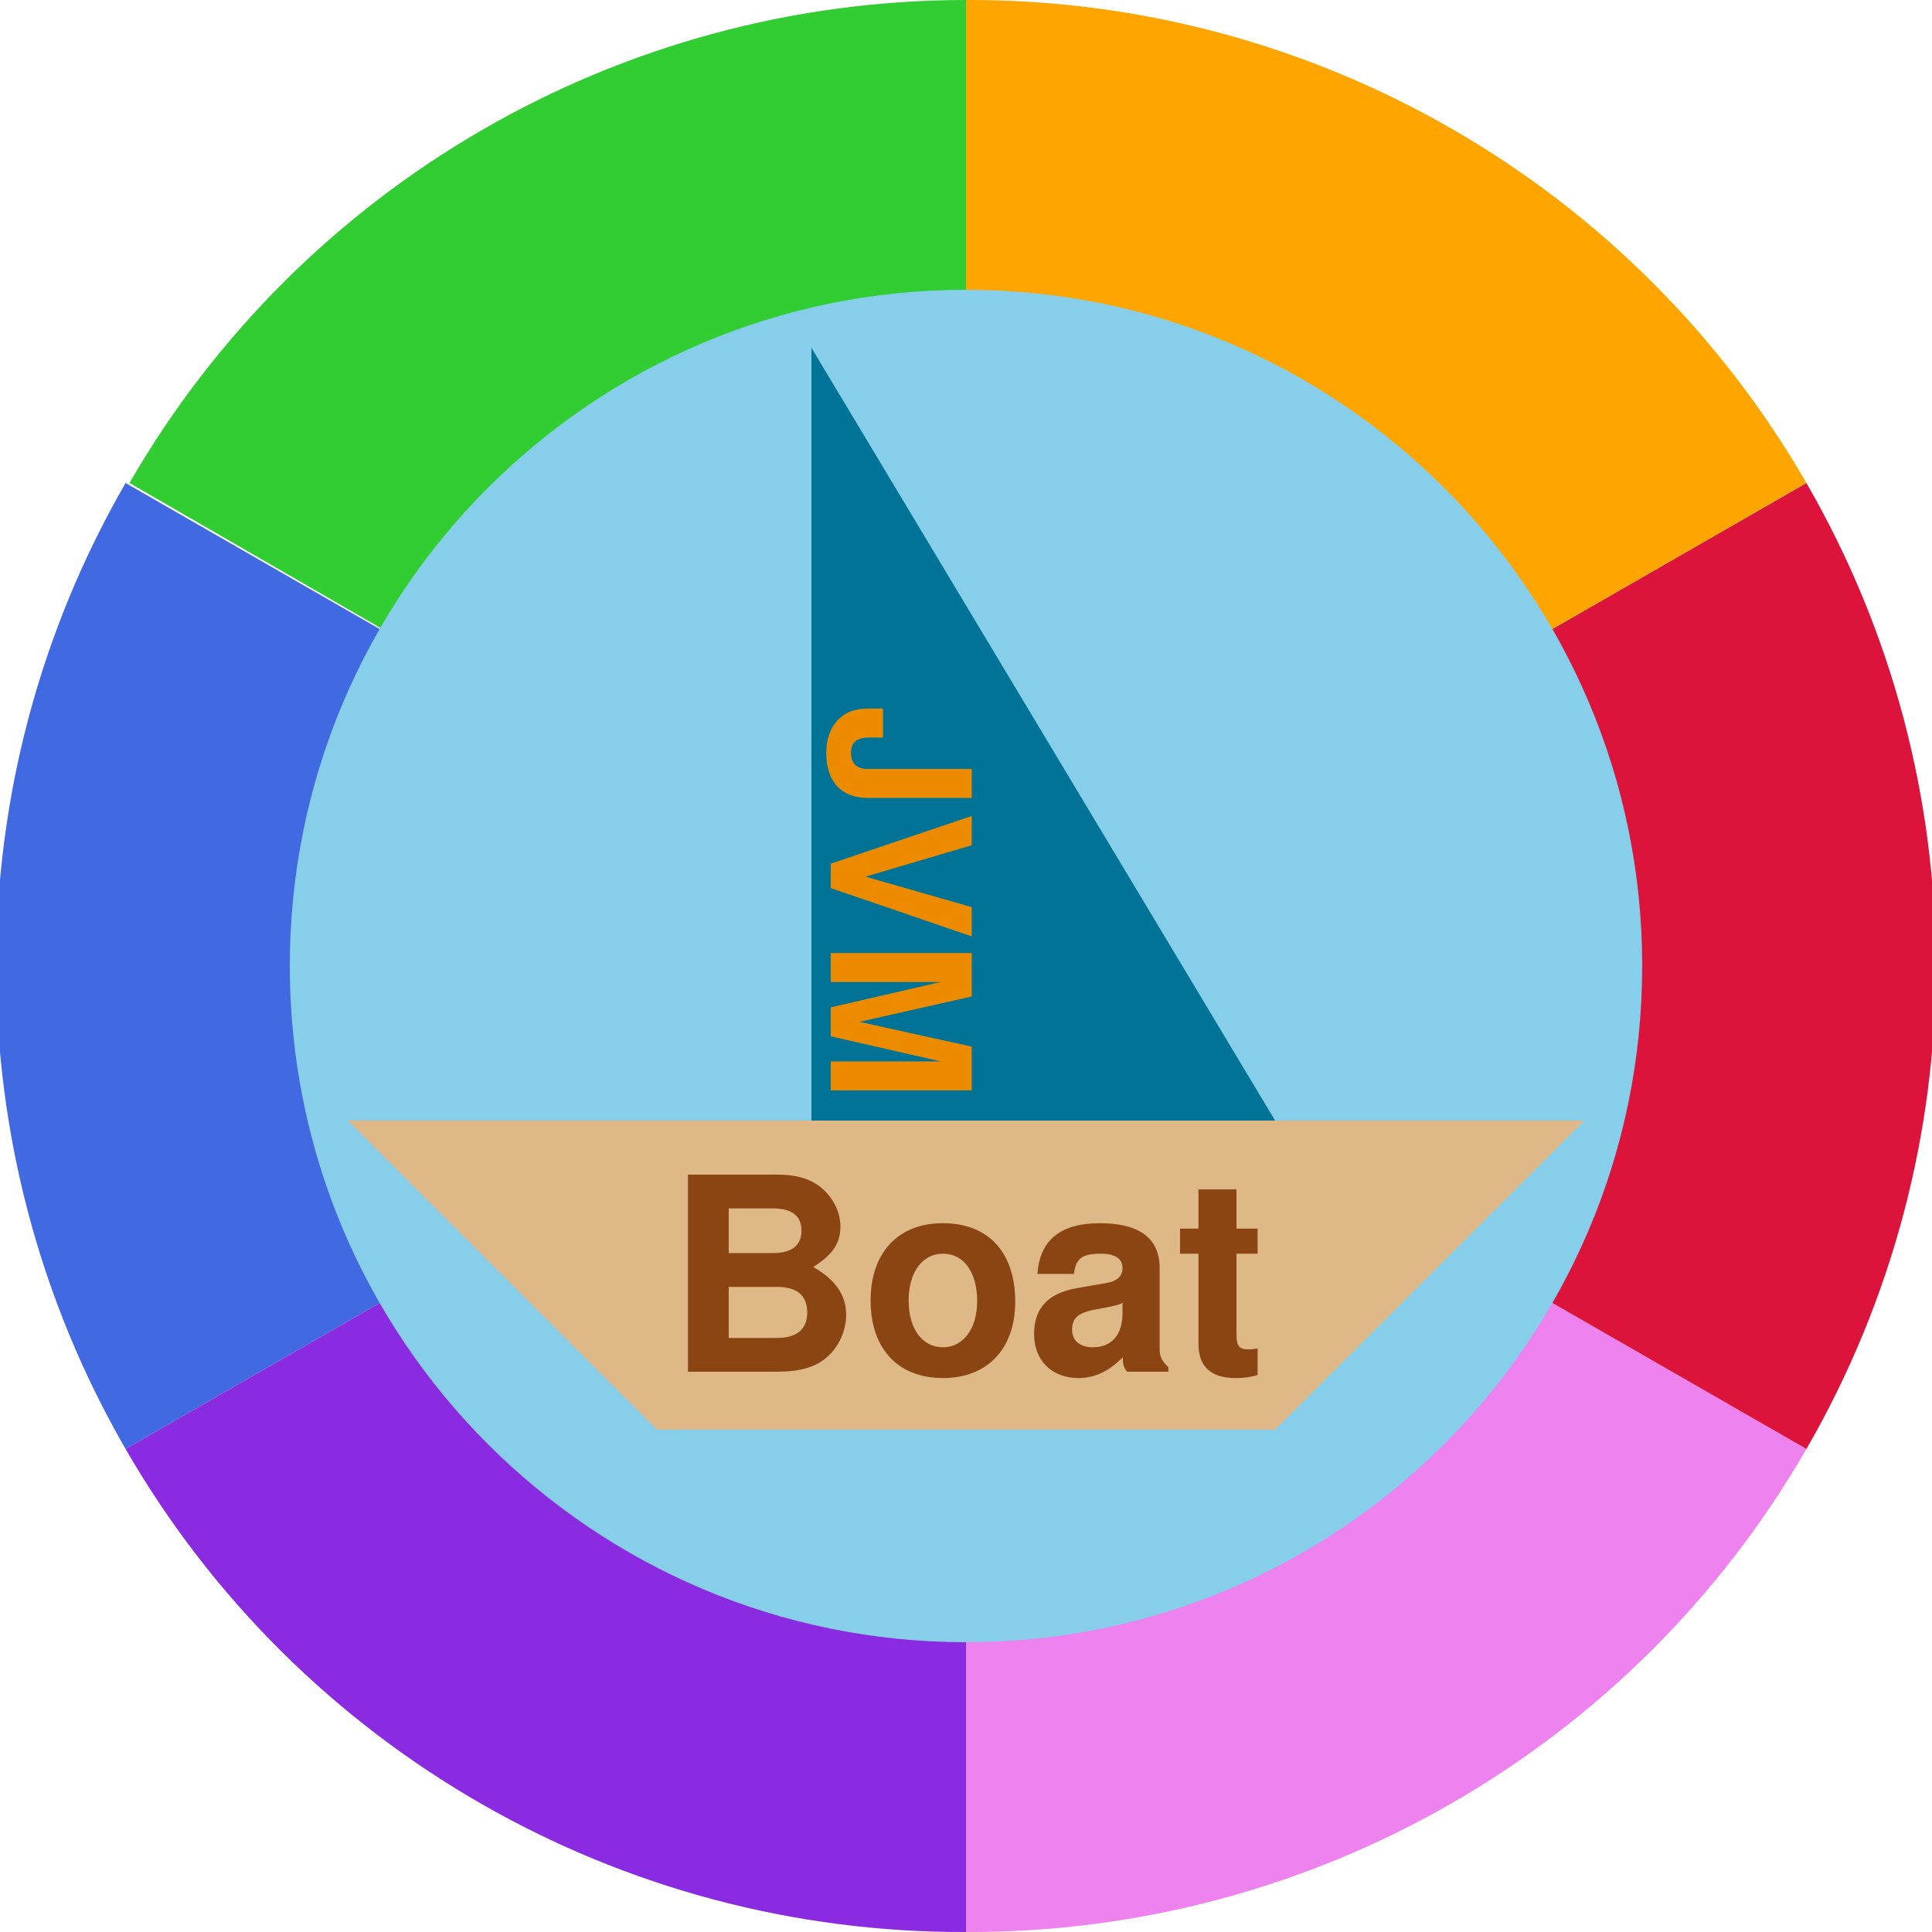
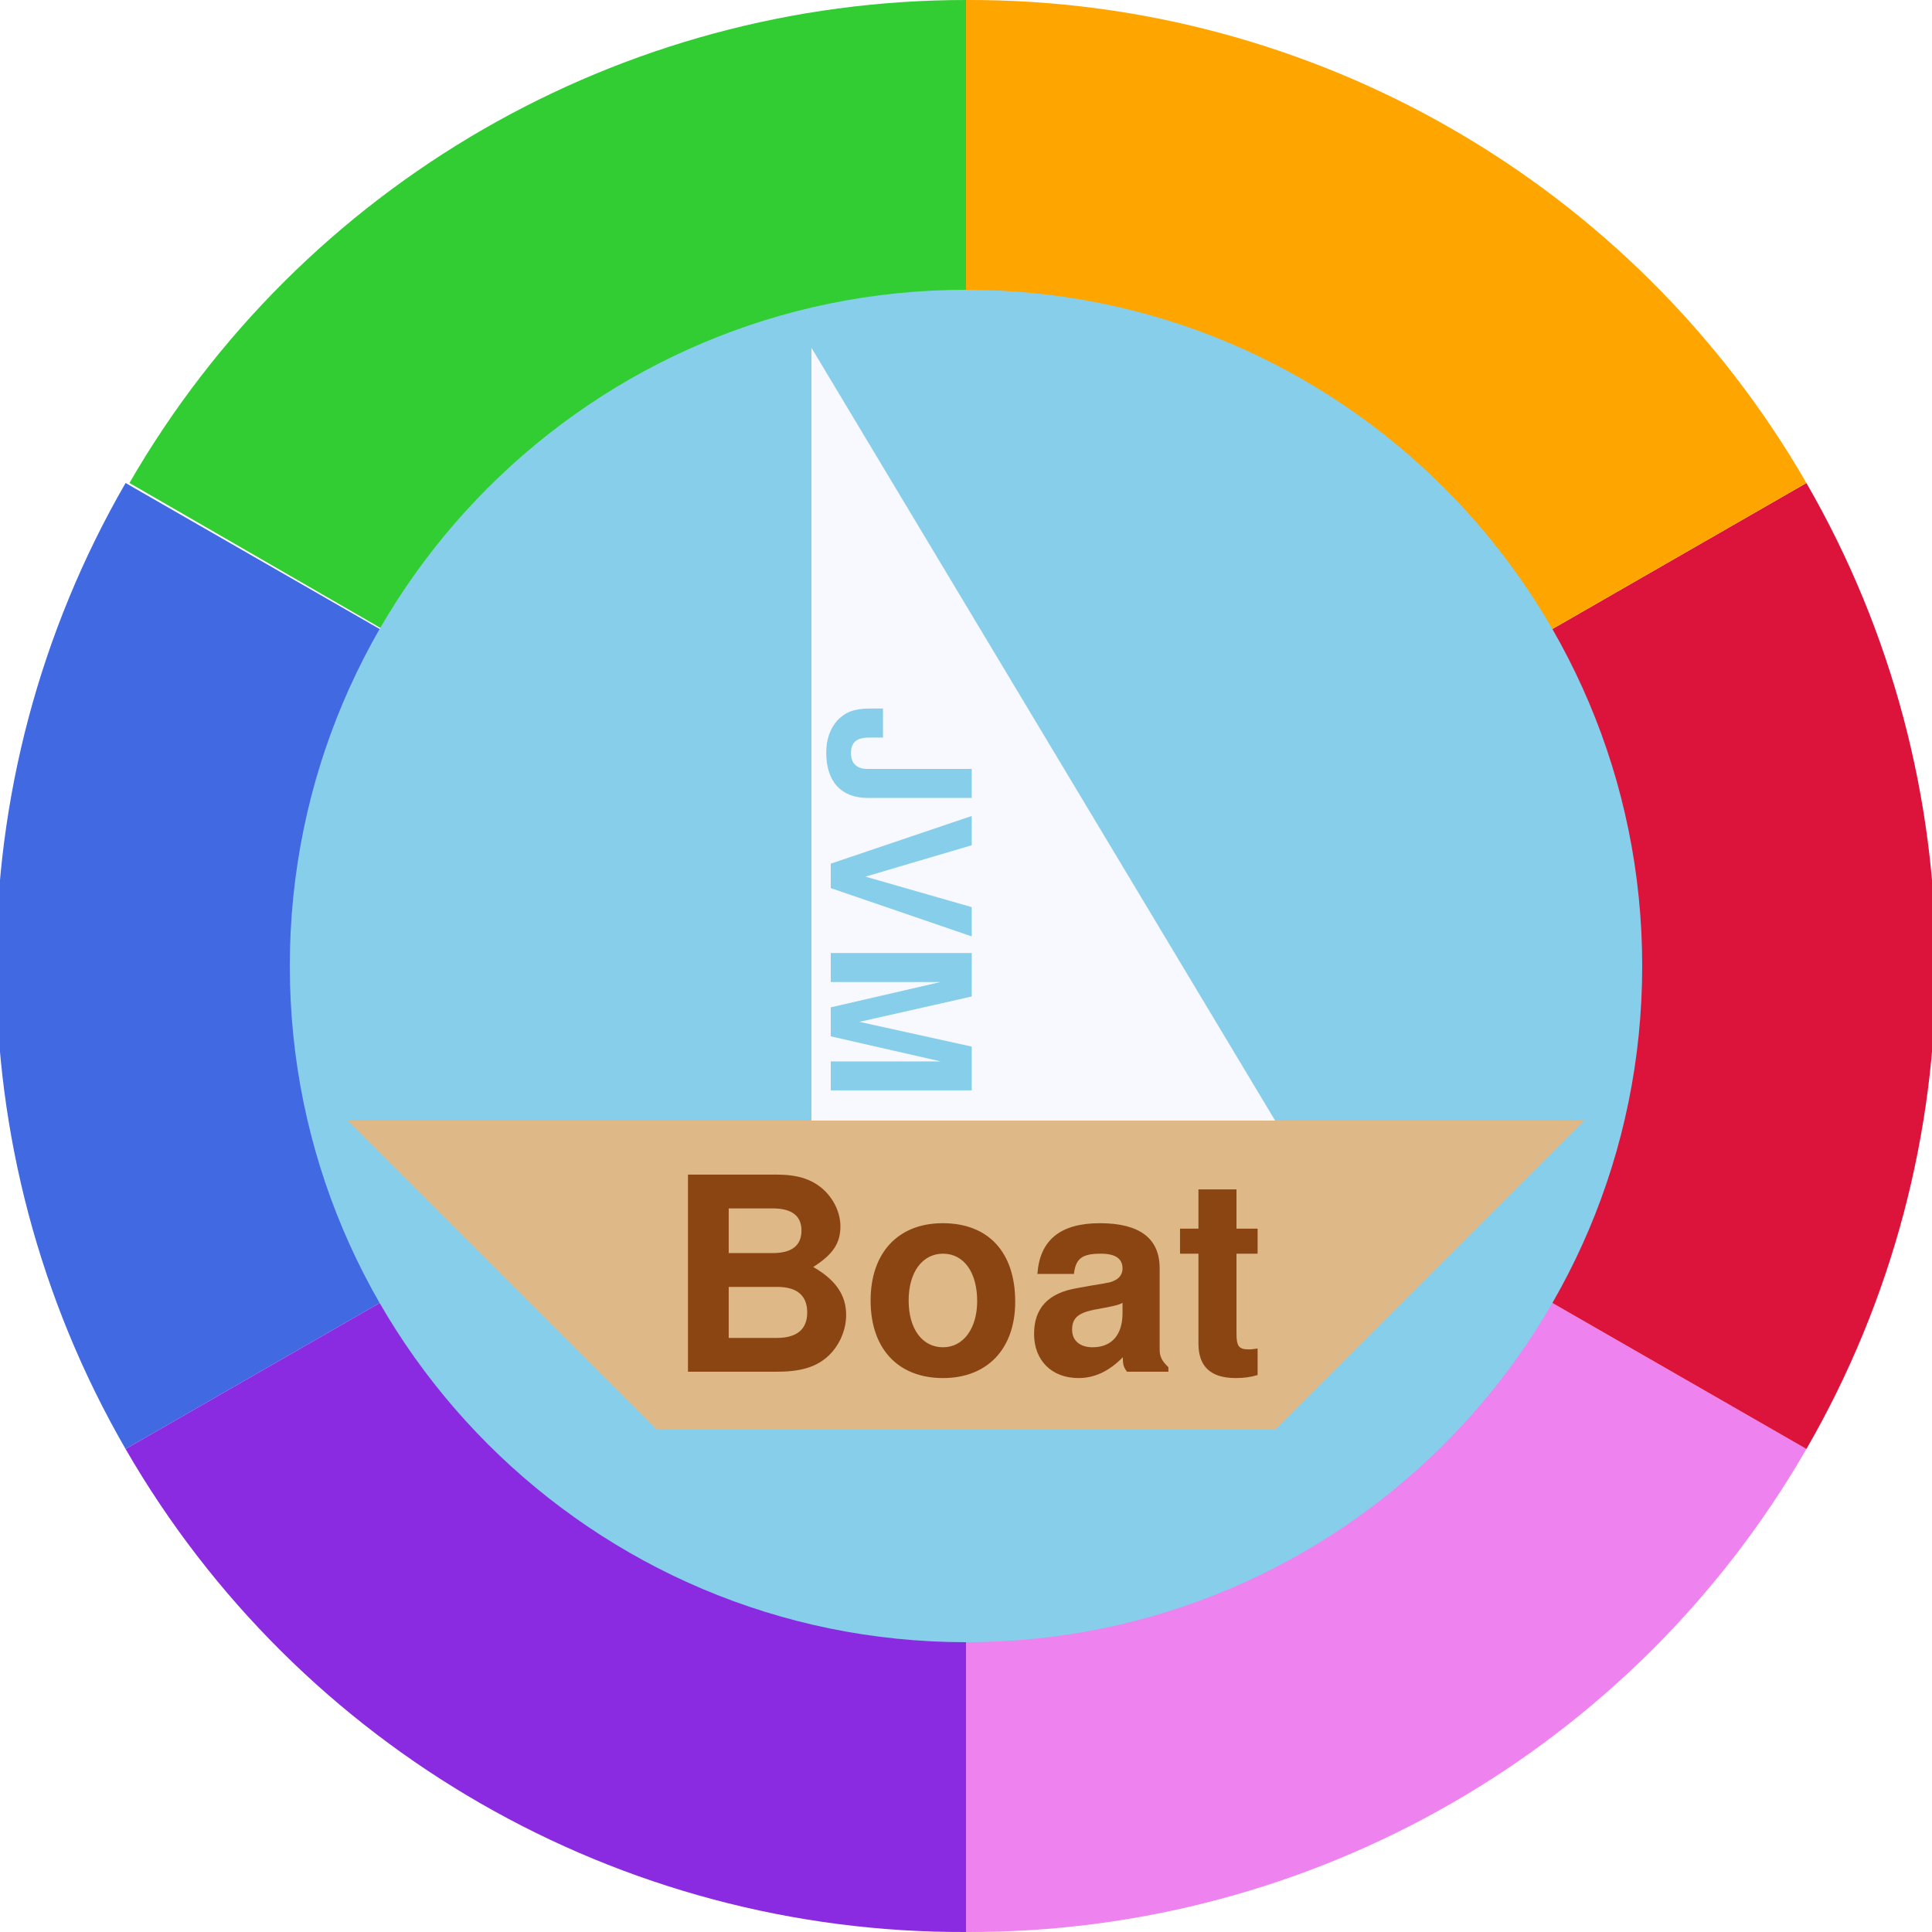
<svg xmlns="http://www.w3.org/2000/svg" width="100" height="100">
  <g id="group-color" stroke="none" stroke-width="none">
    <path id="element-color-1" d="M50,50 m0,-50 a50,50,1,0,0,-43.3,25 L50,50 z" fill="LimeGreen" />
    <path id="element-color-2" d="M50,50 m-43.5,-25 a50,50,1,0,0,0,50 L50,50 z" fill="RoyalBlue" />
    <path id="element-color-3" d="M50,50 m-43.5,25 a50,50,1,0,0,43.5,25 L50,50 z" fill="BlueViolet" />
    <path id="element-color-4" d="M50,50 m0,50 a50,50,1,0,0,43.5,-25 L50,50 z" fill="Violet" />
    <path id="element-color-5" d="M50,50 m43.5,25 a50,50,1,0,0,0,-50 L50,50 z" fill="Crimson" />
    <path id="element-color-6" d="M50,50 m43.5,-25 a50,50,1,0,0,-43.5,-25 L50,50 z" fill="Orange" />
    <circle cx="50" cy="50" r="35" fill="SkyBlue" />
    <path id="element-boat" d="M50,50 m-32,8 l64,0 l-16,16 l-32,0 z" fill="BurlyWood" />
-     <path id="element-sail" d="M50,50 m-8,-32 l24,40 l-24,0 z" fill="#007396" />
+     <path id="element-sail" d="M50,50 m-8,-32 l24,40 l-24,0 z" fill="GhostWhite" />
  </g>
  <g id="group-text" font-family="Helvetica, Arial, sans-serif" font-weight="bold">
    <text id="element-boat" x="50" y="71" text-anchor="middle" font-size="14" fill="SaddleBrown">
      Boat
    </text>
-     <text id="element-jvm" x="43" y="57" text-anchor="end" font-size="10" transform="rotate(90, 43, 57)" fill="#ED8B00">
+     <text id="element-jvm" x="43" y="57" text-anchor="end" font-size="10" transform="rotate(90, 43, 57)" fill="SkyBlue">
      JVM
    </text>
  </g>
</svg>
